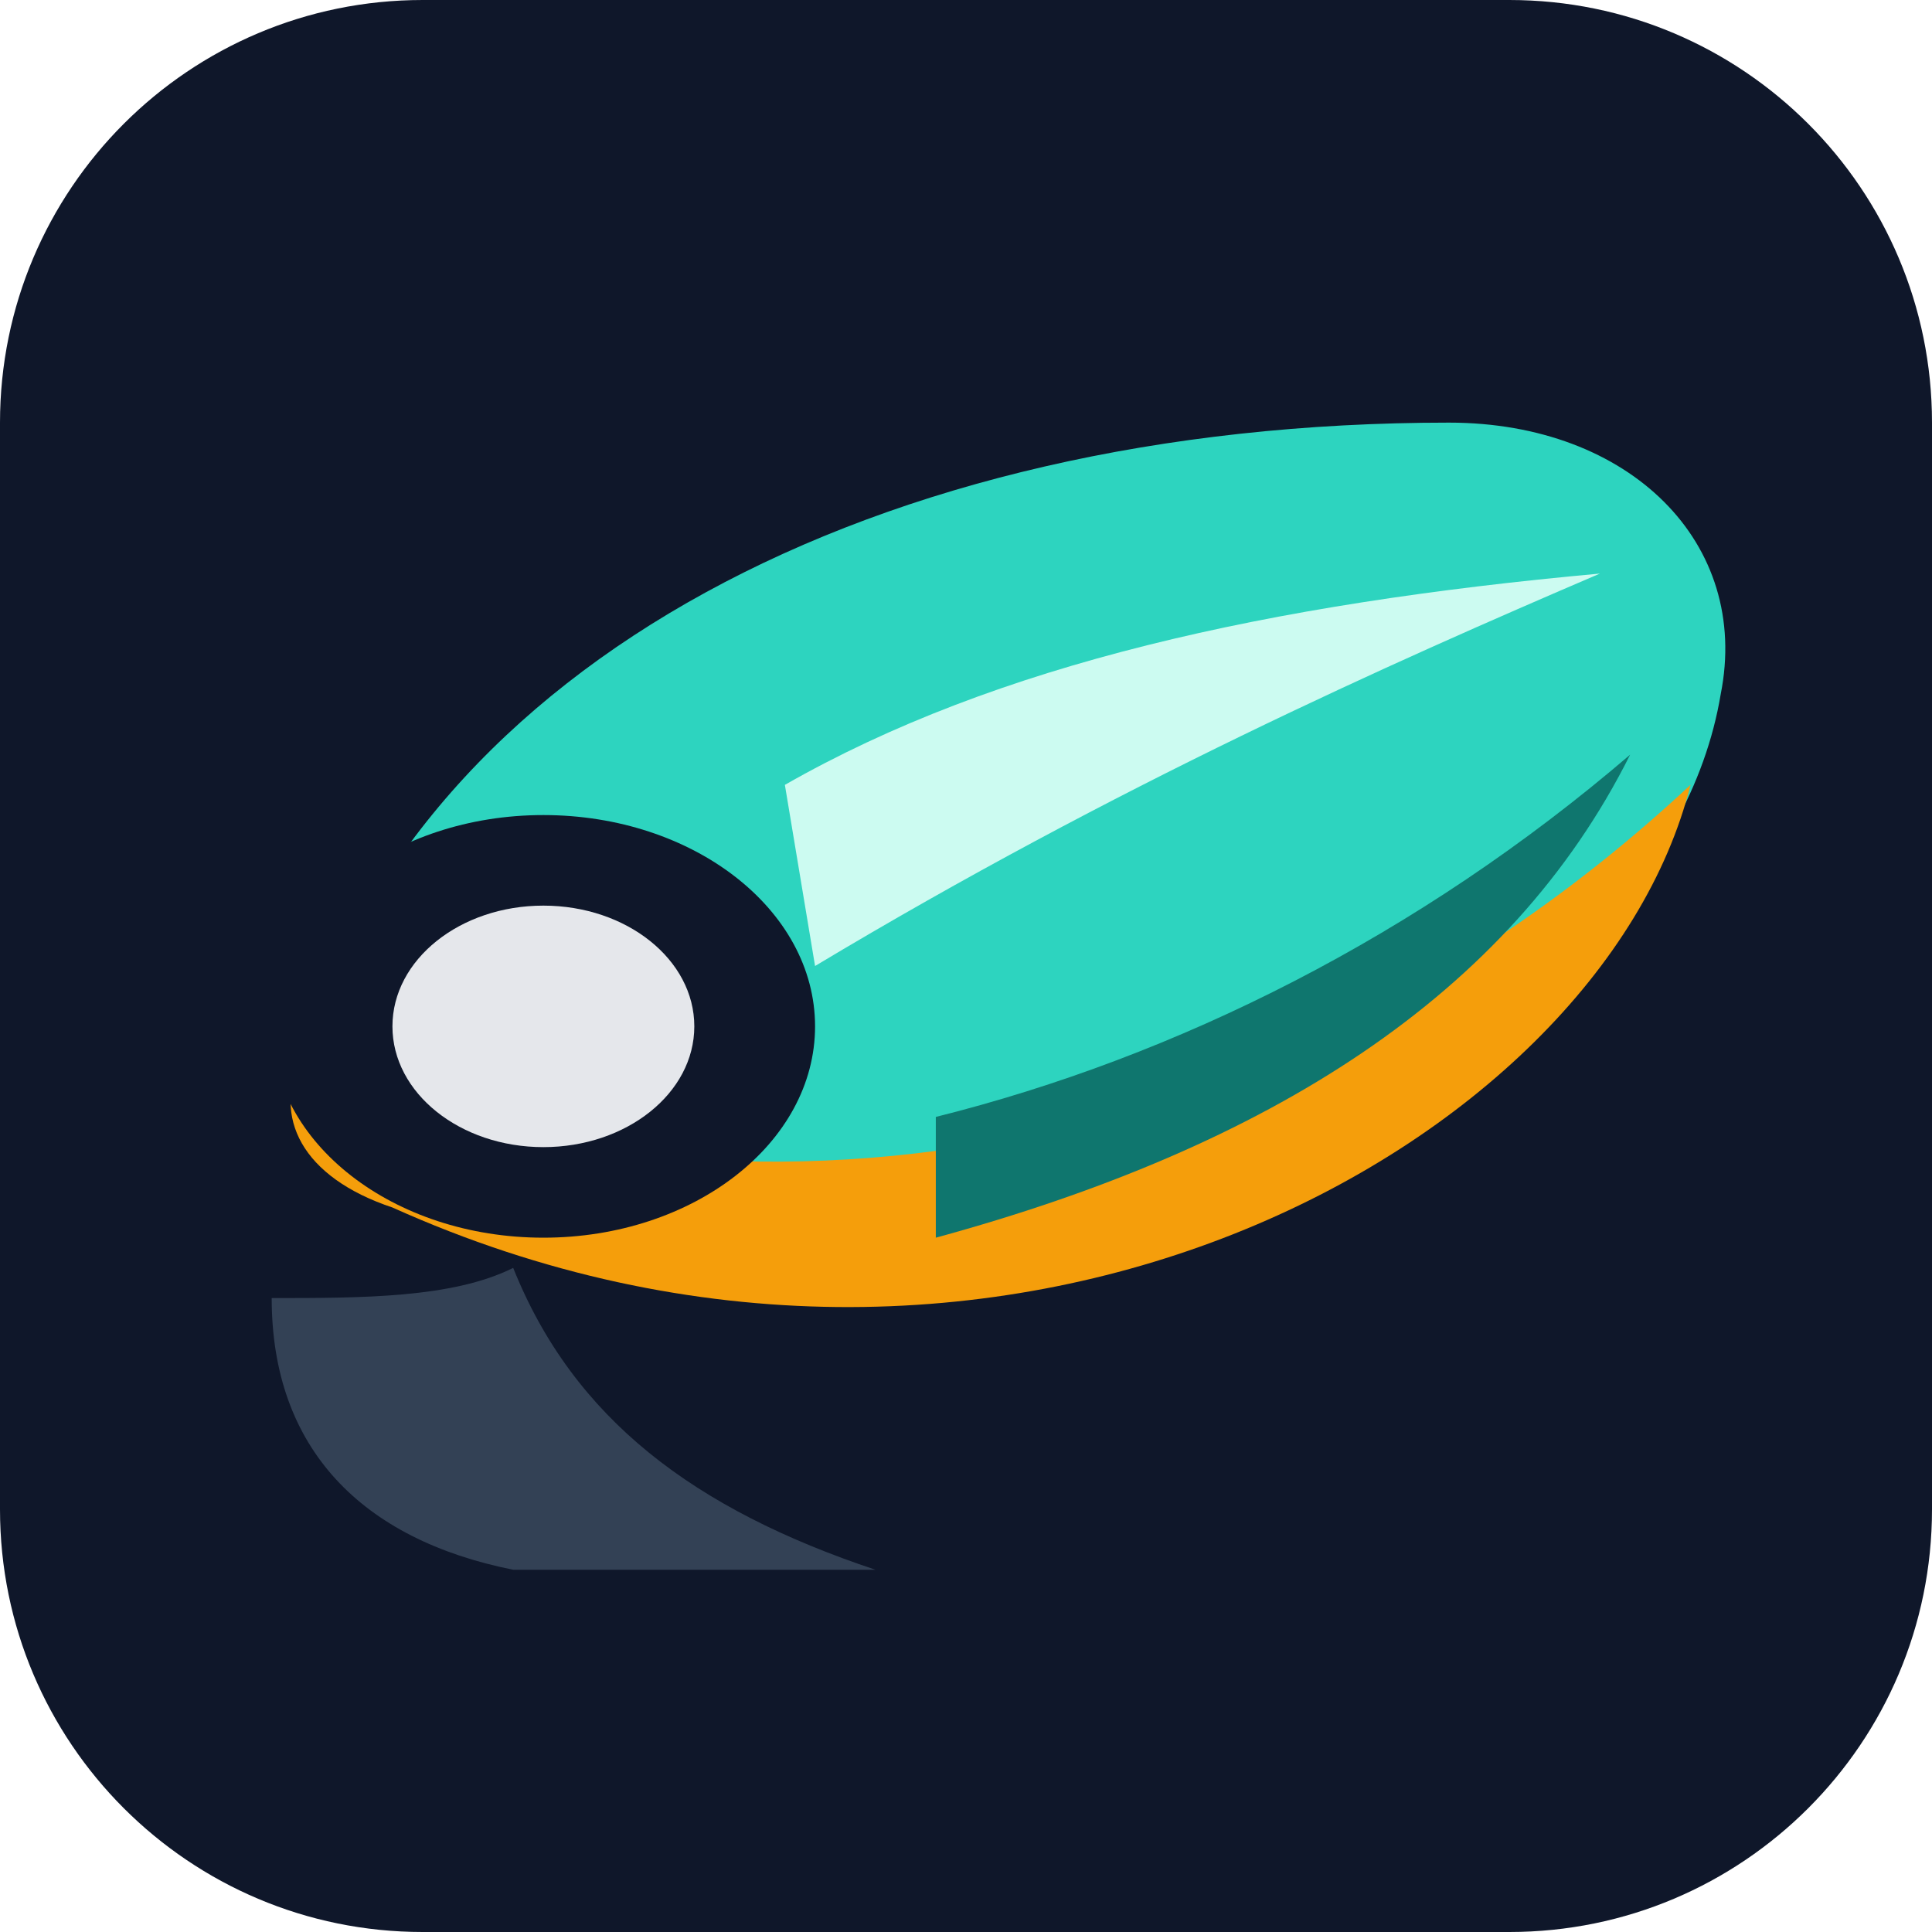
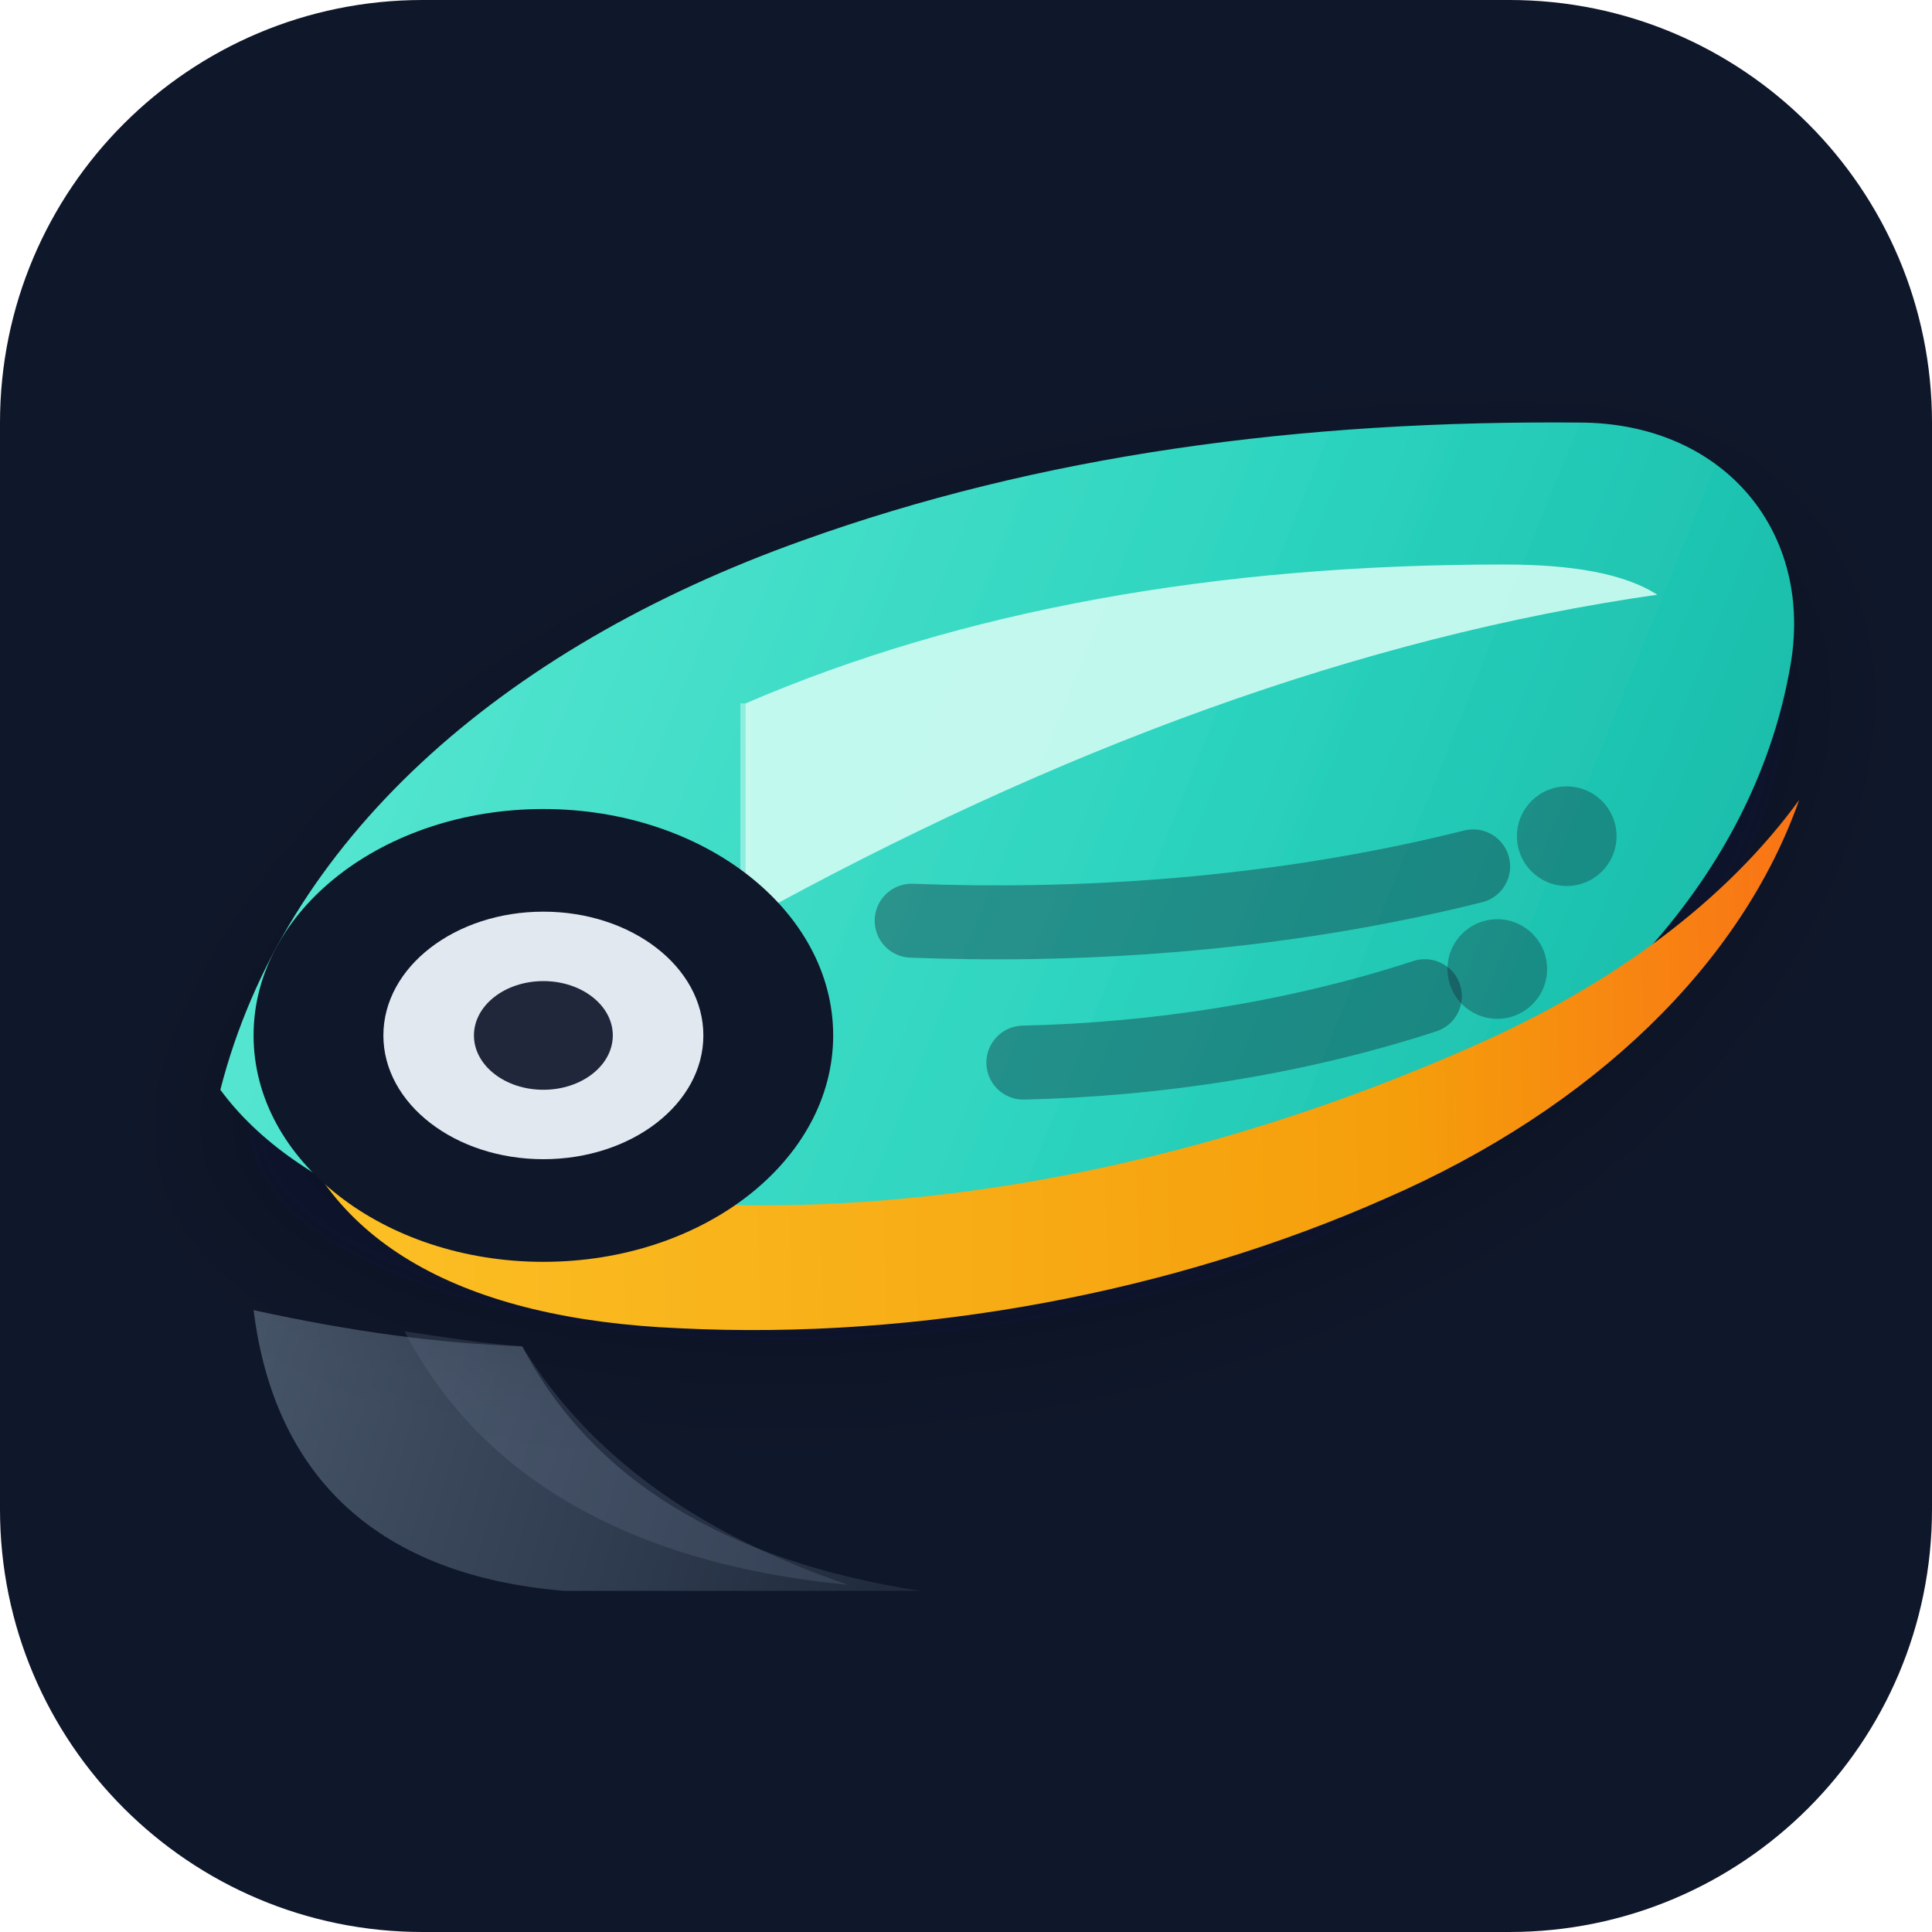
- <svg xmlns="http://www.w3.org/2000/svg" viewBox="0 0 64 64" role="img" aria-label="nacelle streamlined equipment housing">
+ <svg xmlns="http://www.w3.org/2000/svg" viewBox="0 0 64 64" role="img" aria-labelledby="title desc">
+   <defs>
+     <linearGradient id="body" x1="7" y1="18" x2="59" y2="39" gradientUnits="userSpaceOnUse">
+       <stop offset="0" stop-color="#5eead4" />
+       <stop offset="0.58" stop-color="#2dd4bf" />
+       <stop offset="1" stop-color="#14b8a6" />
+     </linearGradient>
+     <linearGradient id="keel" x1="12" y1="40" x2="60" y2="39" gradientUnits="userSpaceOnUse">
+       <stop offset="0" stop-color="#fbbf24" />
+       <stop offset="0.72" stop-color="#f59e0b" />
+       <stop offset="1" stop-color="#f97316" />
+     </linearGradient>
+     <linearGradient id="fin" x1="8" y1="44" x2="31" y2="51" gradientUnits="userSpaceOnUse">
+       <stop offset="0" stop-color="#475569" />
+       <stop offset="1" stop-color="#1e293b" />
+     </linearGradient>
+     <filter id="softShadow" x="-20%" y="-20%" width="140%" height="140%">
+       <feDropShadow dx="0" dy="2.2" stdDeviation="2.2" flood-color="#020617" flood-opacity="0.26" />
+     </filter>
+   </defs>
  <rect width="64" height="64" rx="14" fill="#0f172a" />
-   <path d="M10 35c4-13 19-21 38-21 6 0 10 4 9 9-2 12-22 22-45 15-2-1-3-2-2-3Z" fill="#2dd4bf" />
-   <path d="M10 35c12 6 31 5 46-9-3 12-23 23-43 14-3-1-4-3-3-5Z" fill="#f59e0b" />
-   <path d="M26 26c7-4 16-6 27-7-7 3-16 7-26 13Z" fill="#ccfbf1" />
-   <ellipse cx="18" cy="34" rx="9" ry="7" fill="#0f172a" />
-   <ellipse cx="18" cy="34" rx="5" ry="4" fill="#e5e7eb" />
-   <path d="M17 42c2 5 6 8 12 10H17c-5-1-8-4-8-9 3 0 6 0 8-1Z" fill="#334155" />
-   <path d="M31 37c8-2 16-6 23-12-4 8-12 13-23 16Z" fill="#0f766e" />
+   <path d="M8.4 43.4c3.2.7 6.1 1.1 8.9 1.2 2.3 4.4 6.7 7.1 13.2 8.1H18.7c-6.1-.5-9.6-3.7-10.3-9.3Z" fill="url(#fin)" />
+   <path d="M17.3 44.6c2.2 3.6 5.8 6.2 10.8 7.9-7.3-.7-12.2-3.6-14.7-8.4 1.3.2 2.6.4 3.9.5Z" fill="#64748b" opacity="0.28" />
+   <path d="M7.3 36.1c2.1-8.2 9.2-14.6 19.3-18.2C34.4 15.1 43 13.9 52.5 14c4.7.1 7.6 3.7 6.8 8.1-2.2 12.5-18 21.1-36.2 20.1-7.8-.5-13.3-2.7-15.8-6.1Z" fill="url(#body)" filter="url(#softShadow)" />
+   <path d="M9.4 36.3c7.8 4.7 23.2 5.5 39.3-1.6 4.8-2.1 8.5-4.9 10.9-8.2-1.9 5.4-6.8 10.2-13.7 13.2-7 3.1-15.4 4.7-23.4 4.3-7.1-.3-11.8-2.8-13.1-7.7Z" fill="url(#keel)" />
+   <path d="M24.7 23.3c7.2-3.1 15.6-4.6 25.1-4.6 2.3 0 4 .3 5.1 1-9.8 1.4-19.9 5.1-30.2 10.8Z" fill="#ccfbf1" opacity="0.93" />
+   <path d="M24.7 23.3v7.2" stroke="#ccfbf1" stroke-width="0.35" opacity="0.55" />
+   <ellipse cx="18" cy="34.3" rx="9.6" ry="7.5" fill="#0f172a" />
+   <ellipse cx="18" cy="34.3" rx="5.3" ry="4.1" fill="#e2e8f0" />
+   <ellipse cx="18" cy="34.3" rx="2.3" ry="1.8" fill="#0f172a" opacity="0.92" />
+   <path d="M30.2 30.5c5.2.2 11.8-.1 18.6-1.8" fill="none" stroke="#0f172a" stroke-width="2.45" stroke-linecap="round" opacity="0.36" />
+   <path d="M33.9 35.2c4.4-.1 9-.8 13.3-2.2" fill="none" stroke="#0f172a" stroke-width="2.45" stroke-linecap="round" opacity="0.36" />
+   <circle cx="51.9" cy="27.7" r="1.65" fill="#0f172a" opacity="0.32" />
+   <circle cx="49.6" cy="32.1" r="1.65" fill="#0f172a" opacity="0.32" />
</svg>
